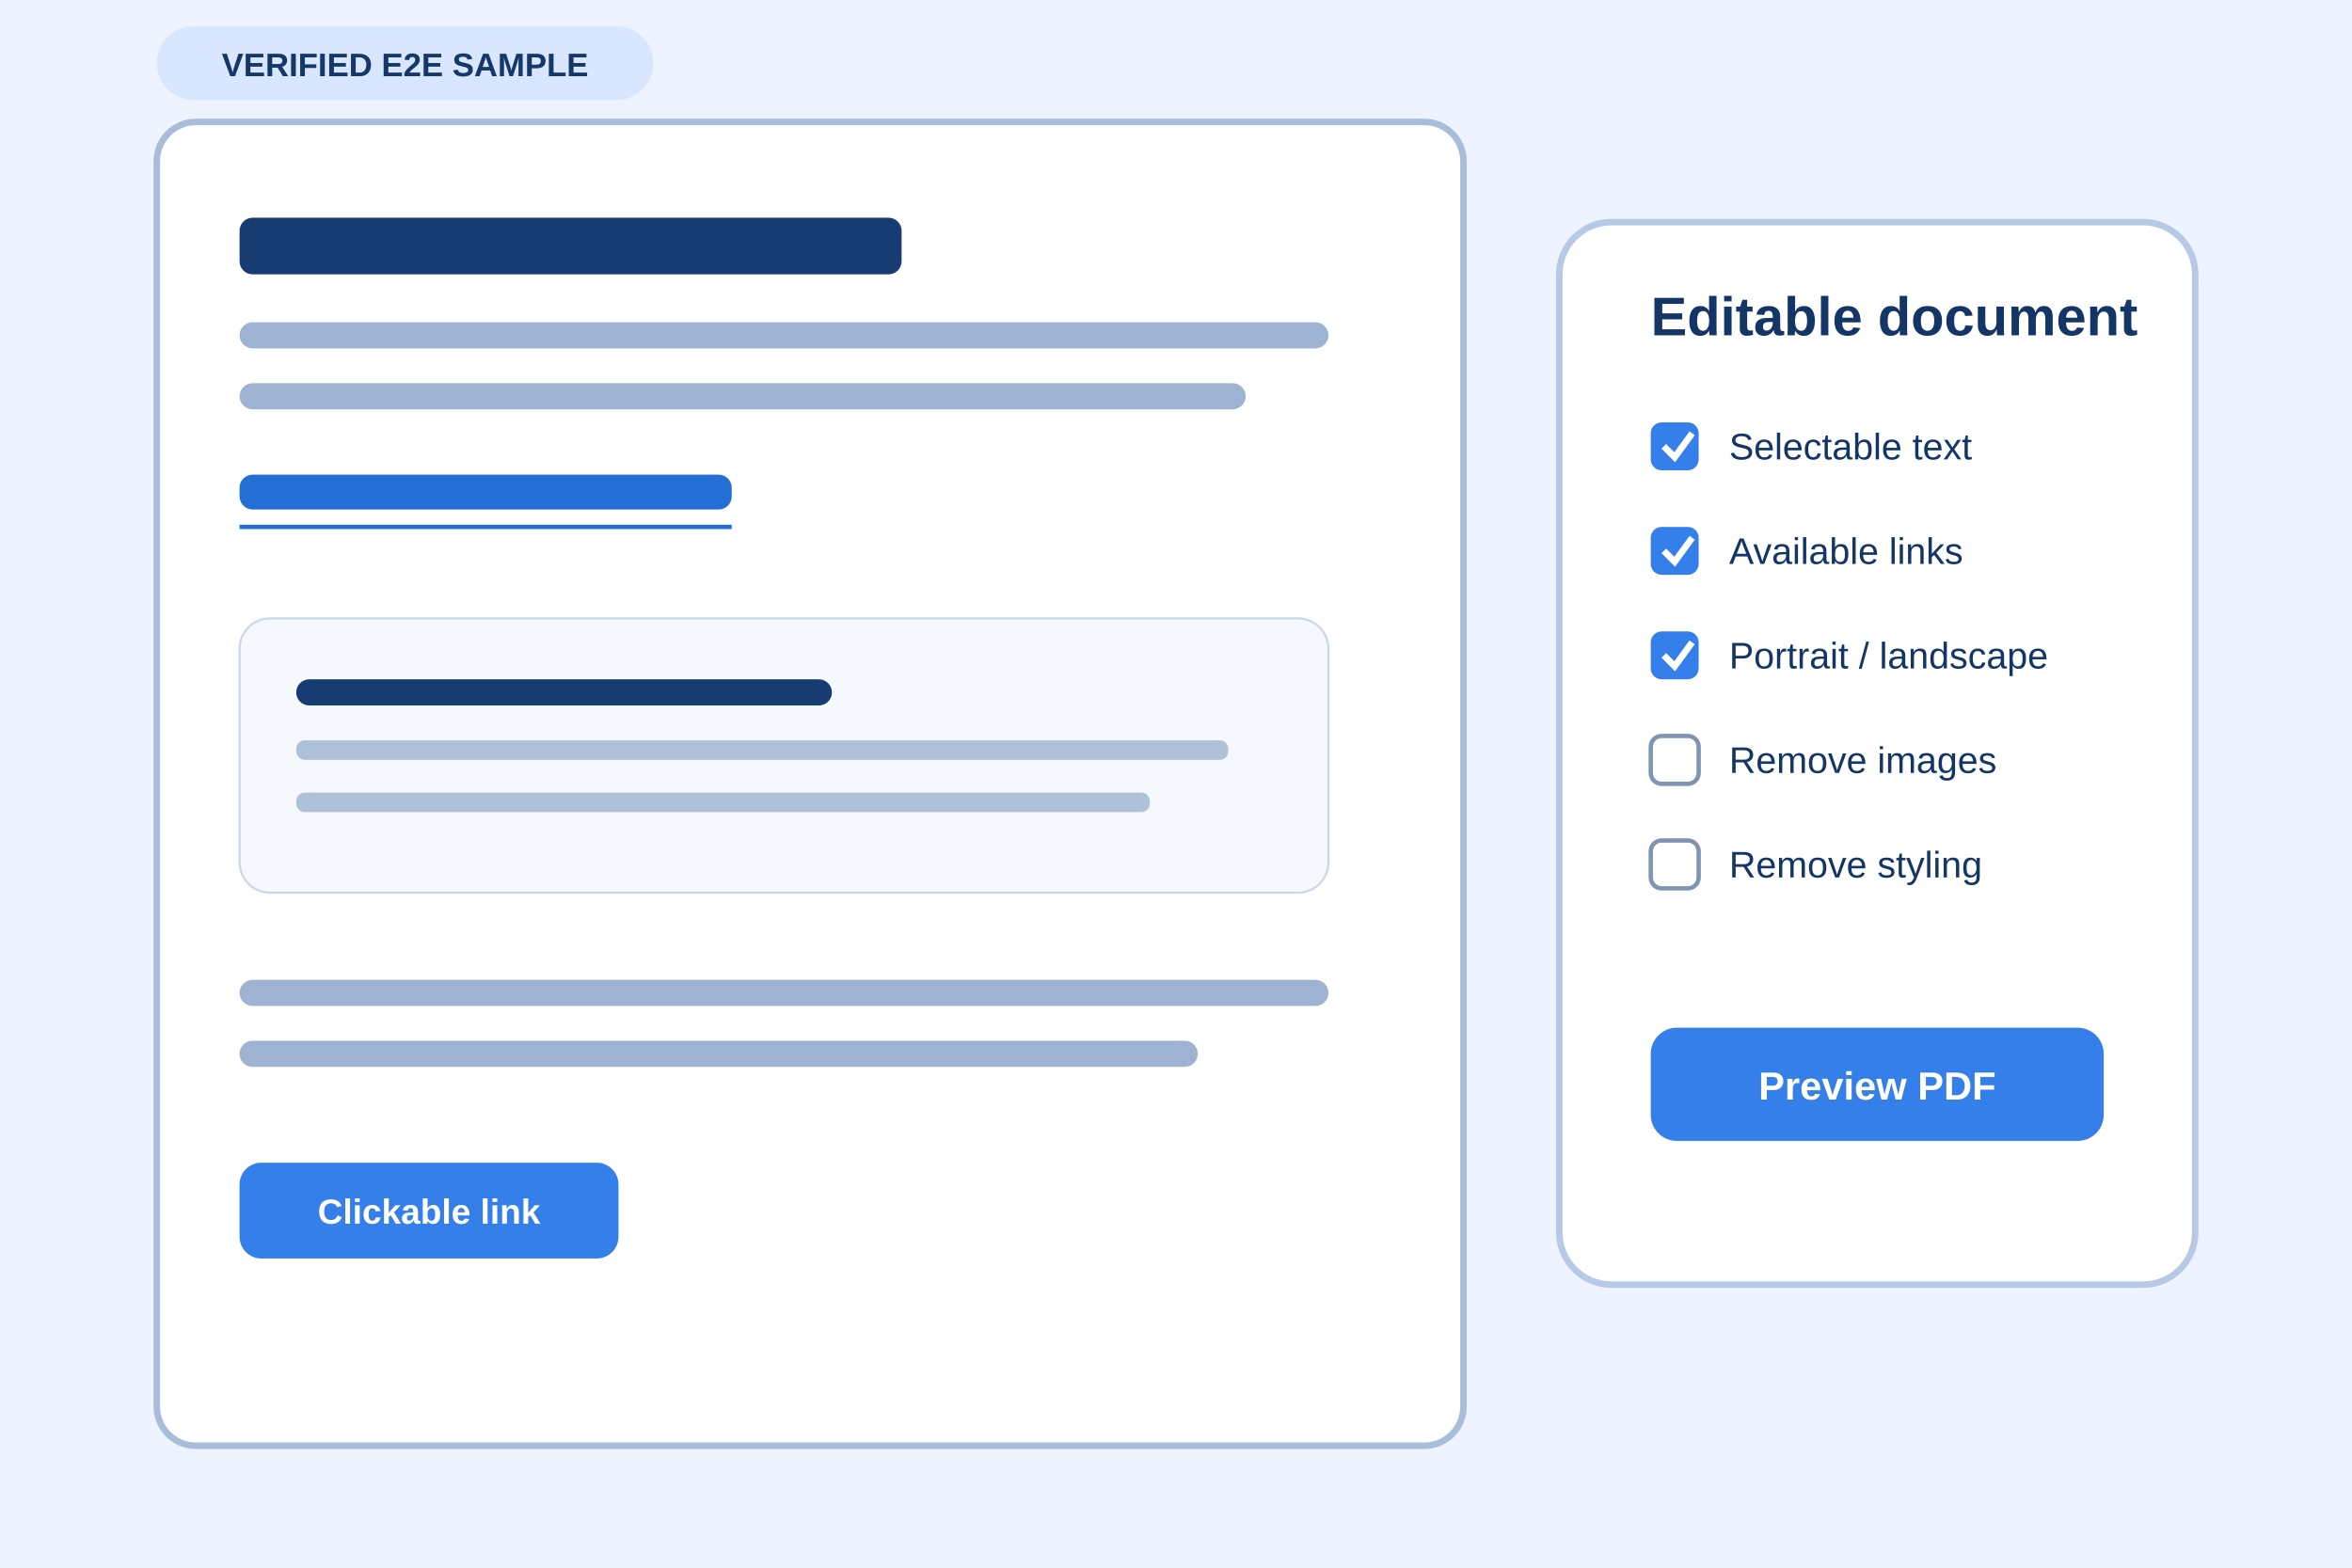
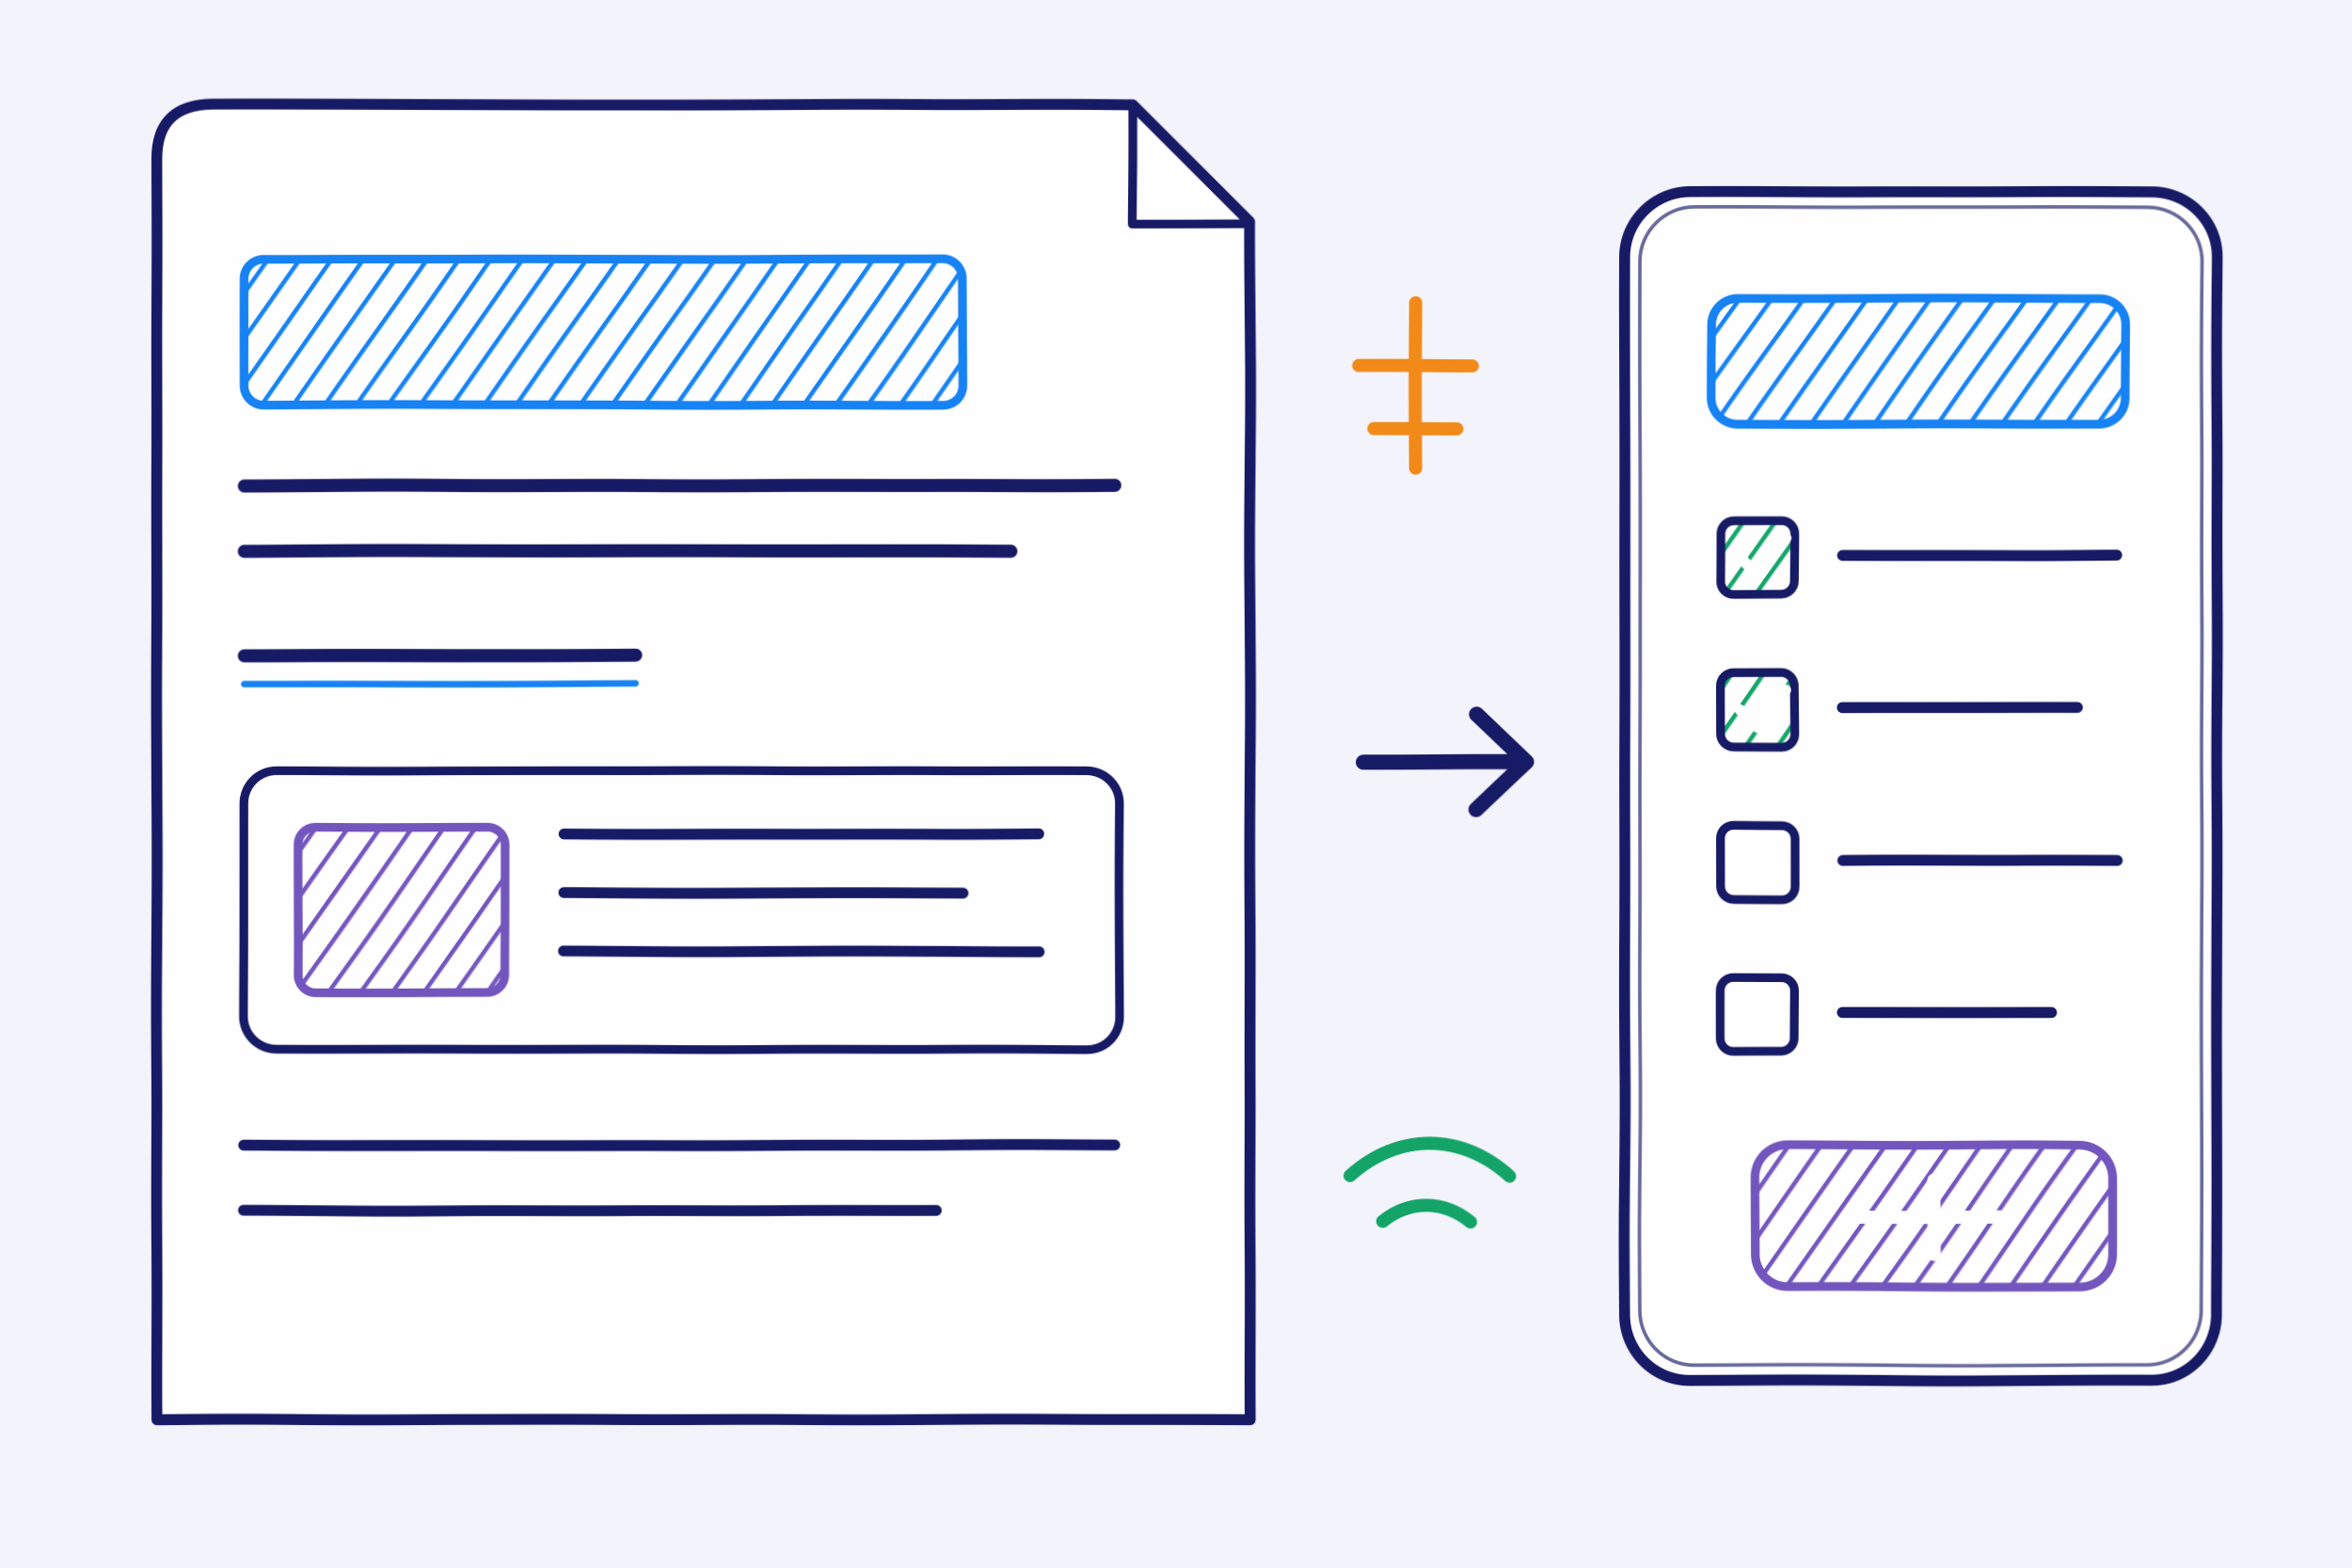
<svg xmlns="http://www.w3.org/2000/svg" width="1080" height="720" viewBox="0 0 1080 720" role="img" aria-labelledby="title desc">
-   <rect width="1080" height="720" fill="#edf4ff" />
-   <rect x="72" y="56" width="600" height="608" rx="18" fill="#fff" stroke="#a9bddb" stroke-width="3" />
-   <rect x="110" y="100" width="304" height="26" rx="6" fill="#173c72" />
-   <rect x="110" y="148" width="500" height="12" rx="6" fill="#9eb2d1" />
-   <rect x="110" y="176" width="462" height="12" rx="6" fill="#9eb2d1" />
-   <rect x="110" y="218" width="226" height="16" rx="6" fill="#246fd5" />
-   <path d="M110 242h226" stroke="#246fd5" stroke-width="2" />
-   <rect x="110" y="284" width="500" height="126" rx="14" fill="#f5f8fd" stroke="#cbd8eb" />
-   <rect x="136" y="312" width="246" height="12" rx="6" fill="#173c72" />
-   <rect x="136" y="340" width="428" height="9" rx="4" fill="#afc0d9" />
-   <rect x="136" y="364" width="392" height="9" rx="4" fill="#afc0d9" />
-   <rect x="110" y="450" width="500" height="12" rx="6" fill="#9eb2d1" />
-   <rect x="110" y="478" width="440" height="12" rx="6" fill="#9eb2d1" />
-   <rect x="110" y="534" width="174" height="44" rx="10" fill="#357feb" />
-   <text x="197" y="562" text-anchor="middle" font-family="Arial, sans-serif" font-size="16" font-weight="700" fill="#fff">Clickable link</text>
-   <rect x="716" y="102" width="292" height="488" rx="24" fill="#fff" stroke="#b8c9e6" stroke-width="3" />
-   <text x="758" y="154" font-family="Arial, sans-serif" font-size="25" font-weight="700" fill="#143667">Editable document</text>
-   <g font-family="Arial, sans-serif" font-size="17" fill="#143667">
-     <rect x="758" y="194" width="22" height="22" rx="5" fill="#357feb" />
-     <path d="m764 205 5 5 8-11" fill="none" stroke="#fff" stroke-width="3" />
-     <text x="794" y="211">Selectable text</text>
-     <rect x="758" y="242" width="22" height="22" rx="5" fill="#357feb" />
-     <path d="m764 253 5 5 8-11" fill="none" stroke="#fff" stroke-width="3" />
-     <text x="794" y="259">Available links</text>
-     <rect x="758" y="290" width="22" height="22" rx="5" fill="#357feb" />
-     <path d="m764 301 5 5 8-11" fill="none" stroke="#fff" stroke-width="3" />
-     <text x="794" y="307">Portrait / landscape</text>
-     <rect x="758" y="338" width="22" height="22" rx="5" fill="#fff" stroke="#8094b2" stroke-width="2" />
-     <text x="794" y="355">Remove images</text>
-     <rect x="758" y="386" width="22" height="22" rx="5" fill="#fff" stroke="#8094b2" stroke-width="2" />
-     <text x="794" y="403">Remove styling</text>
+   <defs>
+     <filter id="rough" x="-4%" y="-4%" width="108%" height="108%">
+       <feTurbulence type="fractalNoise" baseFrequency="0.014" numOctaves="1" seed="7" result="noise" />
+       <feDisplacementMap in="SourceGraphic" in2="noise" scale="1.1" />
+     </filter>
+     <pattern id="blueHatch" width="12" height="12" patternUnits="userSpaceOnUse" patternTransform="rotate(35)">
+       <line x1="0" y1="0" x2="0" y2="12" stroke="#1682f3" stroke-width="4" />
+     </pattern>
+     <pattern id="violetHatch" width="12" height="12" patternUnits="userSpaceOnUse" patternTransform="rotate(35)">
+       <line x1="0" y1="0" x2="0" y2="12" stroke="#7356bd" stroke-width="4" />
+     </pattern>
+     <pattern id="greenHatch" width="12" height="12" patternUnits="userSpaceOnUse" patternTransform="rotate(35)">
+       <line x1="0" y1="0" x2="0" y2="12" stroke="#14a467" stroke-width="4" />
+     </pattern>
+   </defs>
+   <rect width="1080" height="720" fill="#f3f3fb" />
+   <g filter="url(#rough)" stroke="#171a64" stroke-linecap="round" stroke-linejoin="round">
+     <path d="M72 73Q72 48 98 48H520l54 54v550H72Z" fill="#fffefe" stroke-width="5" />
+     <path d="M520 48v55h54" fill="none" stroke-width="4" />
+     <rect x="112" y="119" width="330" height="67" rx="9" fill="url(#blueHatch)" stroke="#1682f3" stroke-width="4" />
+     <path d="M112 223h400M112 253h352M112 301h180" fill="none" stroke-width="6" />
+     <path d="M112 314h180" fill="none" stroke="#1682f3" stroke-width="3" />
+     <rect x="112" y="354" width="402" height="128" rx="15" fill="#fffefe" stroke-width="4" />
+     <rect x="137" y="380" width="95" height="76" rx="8" fill="url(#violetHatch)" stroke="#7356bd" stroke-width="4" />
+     <path d="M259 383h218M259 410h183M259 437h218M112 526h400M112 556h318" fill="none" stroke-width="5" />
+     <path d="M626 350h75m-23-22 23 22-23 22" fill="none" stroke-width="7" />
+     <rect x="746" y="88" width="272" height="546" rx="30" fill="#fffefe" stroke-width="5" />
+     <rect x="753" y="95" width="258" height="532" rx="25" fill="none" stroke-width="1.6" opacity=".65" />
+     <rect x="786" y="137" width="190" height="58" rx="12" fill="url(#blueHatch)" stroke="#1682f3" stroke-width="4" />
+     <g fill="#fffefe" stroke-width="4">
+       <rect x="790" y="239" width="34" height="34" rx="6" fill="url(#greenHatch)" />
+       <path d="m799 256 8 8 13-17" fill="none" stroke="#fffefe" stroke-width="5" />
+       <rect x="790" y="309" width="34" height="34" rx="6" fill="url(#greenHatch)" />
+       <path d="m799 326 8 8 13-17" fill="none" stroke="#fffefe" stroke-width="5" />
+       <rect x="790" y="379" width="34" height="34" rx="6" />
+       <rect x="790" y="449" width="34" height="34" rx="6" />
+     </g>
+     <path d="M846 255h126M846 325h108M846 395h126M846 465h96" fill="none" stroke-width="5" />
+     <g transform="translate(806 526)">
+       <rect width="164" height="65" rx="15" fill="url(#violetHatch)" stroke="#7356bd" stroke-width="4" />
+       <path d="M45 33h74M82 16v34" fill="none" stroke="#fffefe" stroke-width="6" />
+     </g>
+     <path d="M650 139v76M624 168h52M631 197h38" fill="none" stroke="#f28a19" stroke-width="6" />
+     <path d="M620 540c22-20 51-20 73 0M635 561c12-10 28-10 40 0" fill="none" stroke="#14a467" stroke-width="6" />
  </g>
-   <rect x="758" y="472" width="208" height="52" rx="12" fill="#357feb" />
-   <text x="862" y="505" text-anchor="middle" font-family="Arial, sans-serif" font-size="18" font-weight="700" fill="#fff">Preview PDF</text>
-   <rect x="72" y="12" width="228" height="34" rx="17" fill="#d8e7ff" />
-   <text x="186" y="35" text-anchor="middle" font-family="Arial, sans-serif" font-size="15" font-weight="700" fill="#153868">VERIFIED E2E SAMPLE</text>
</svg>
